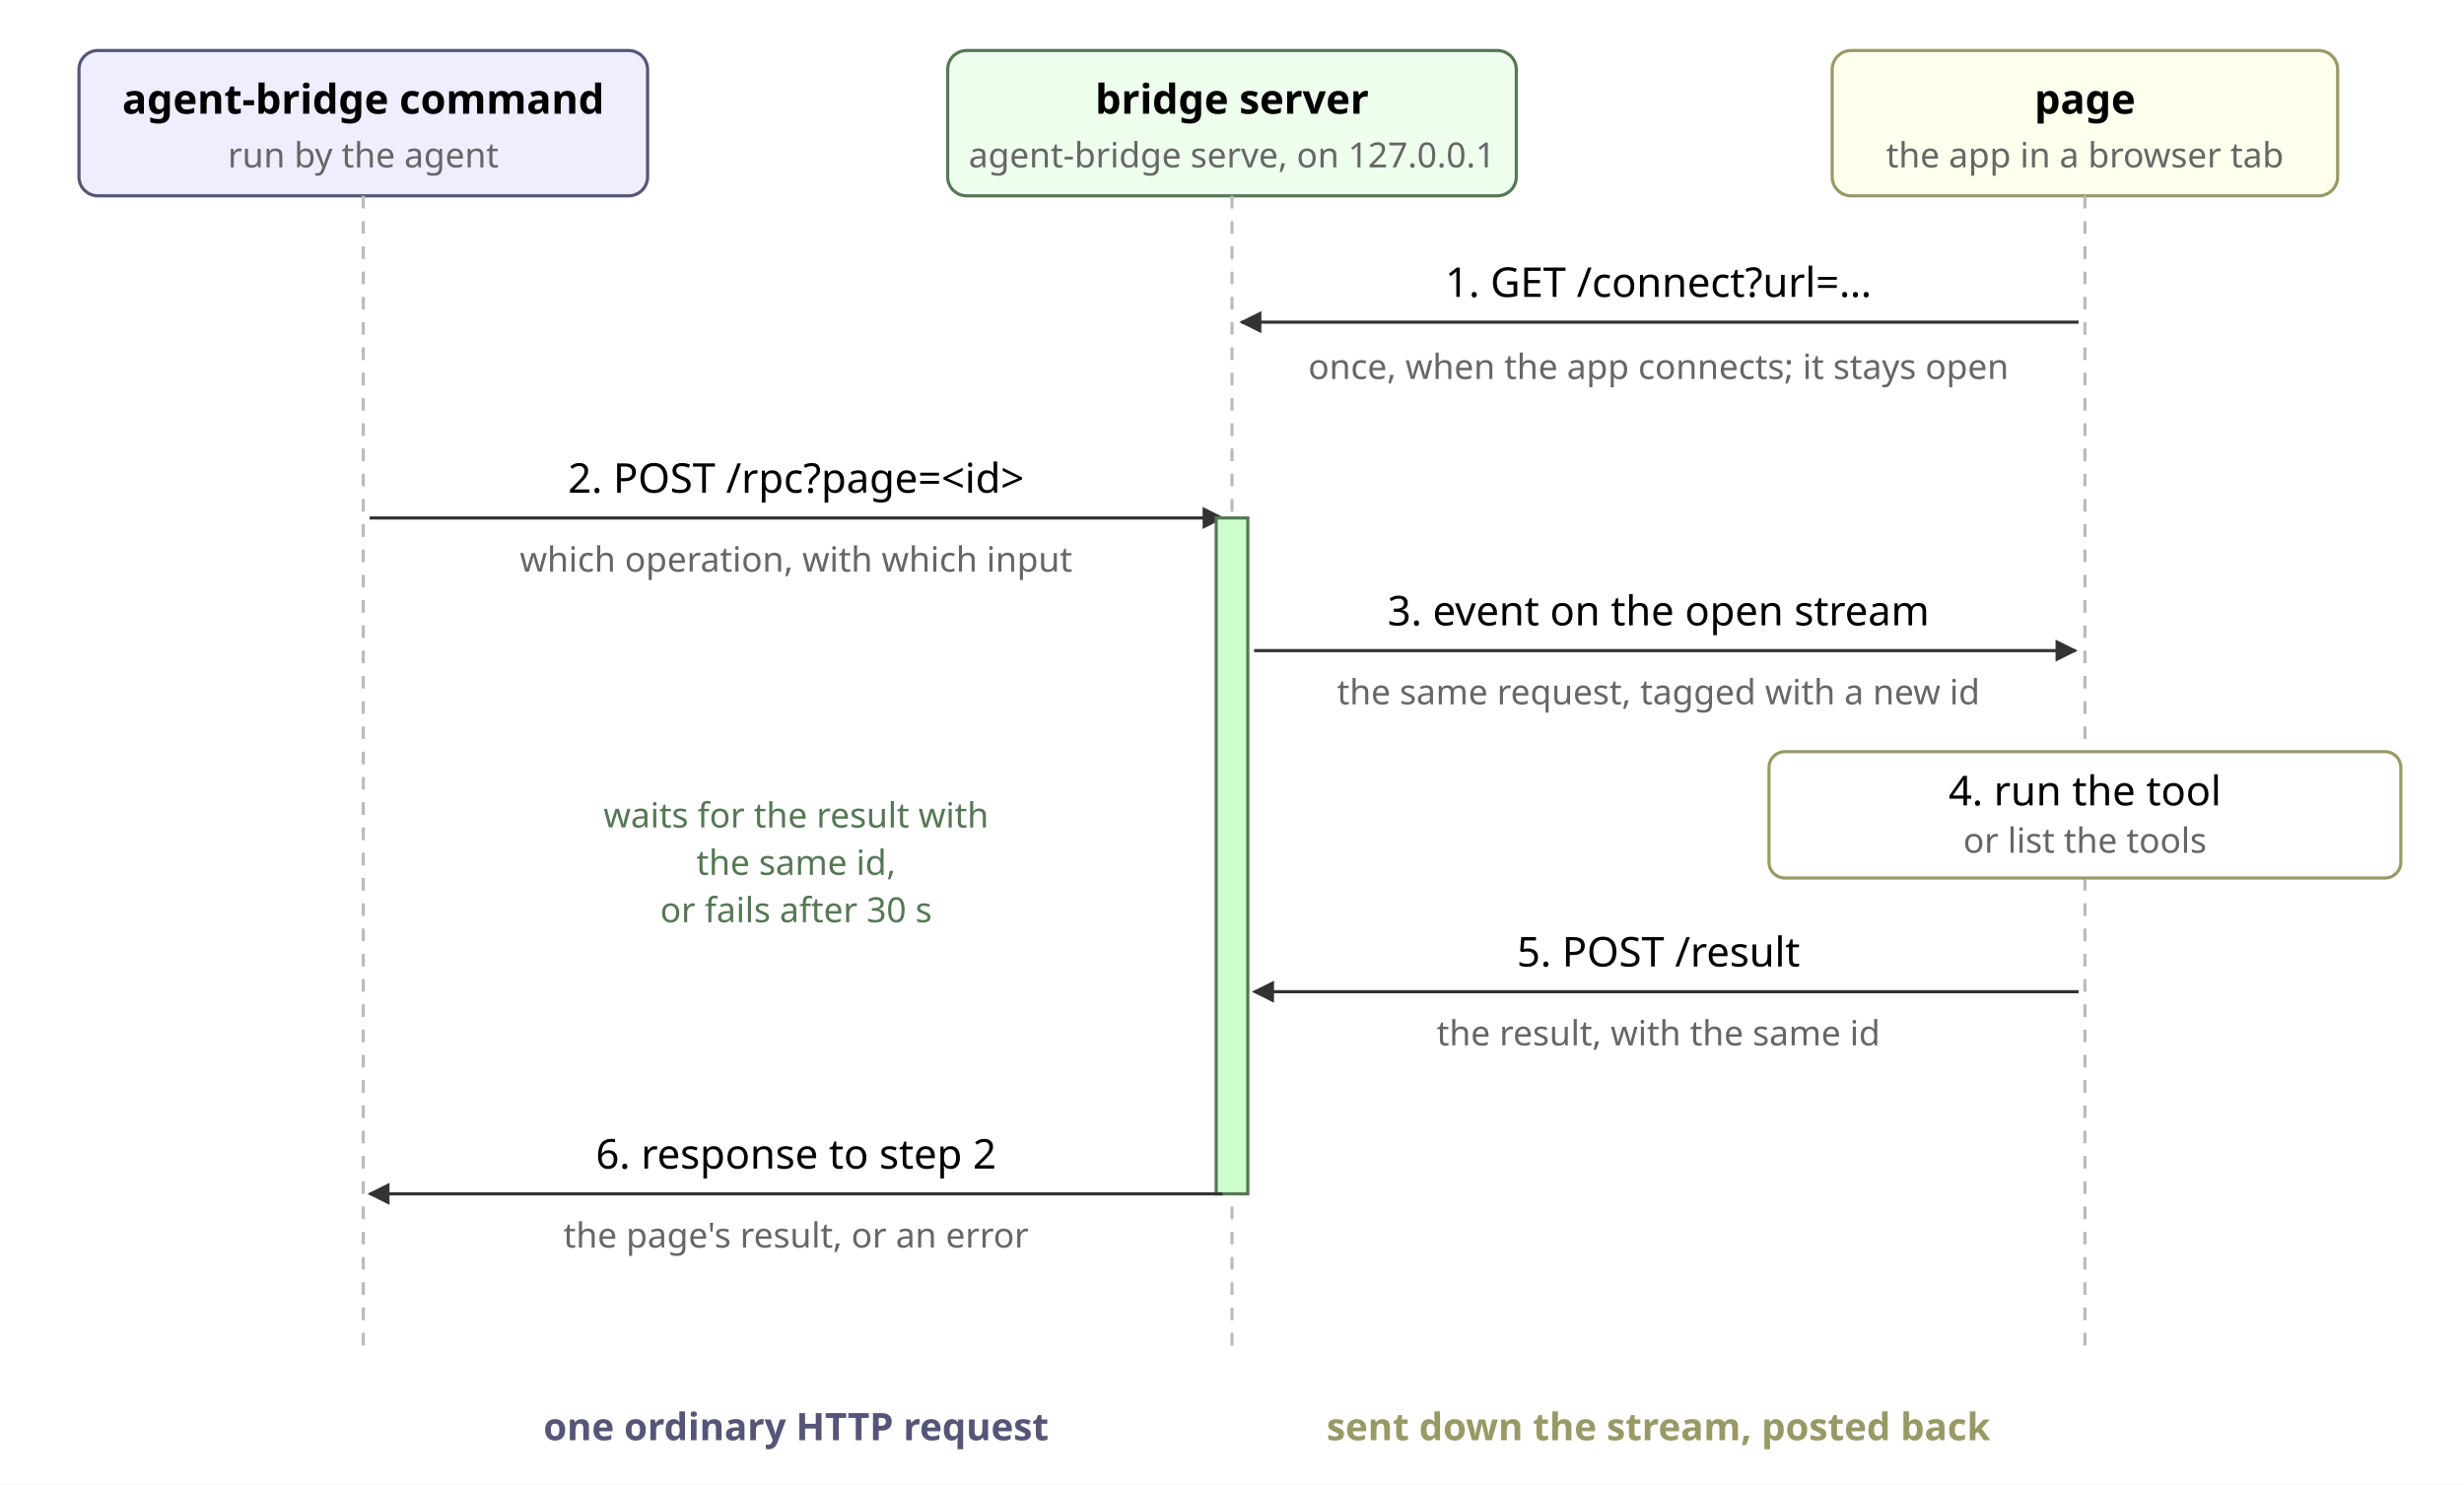
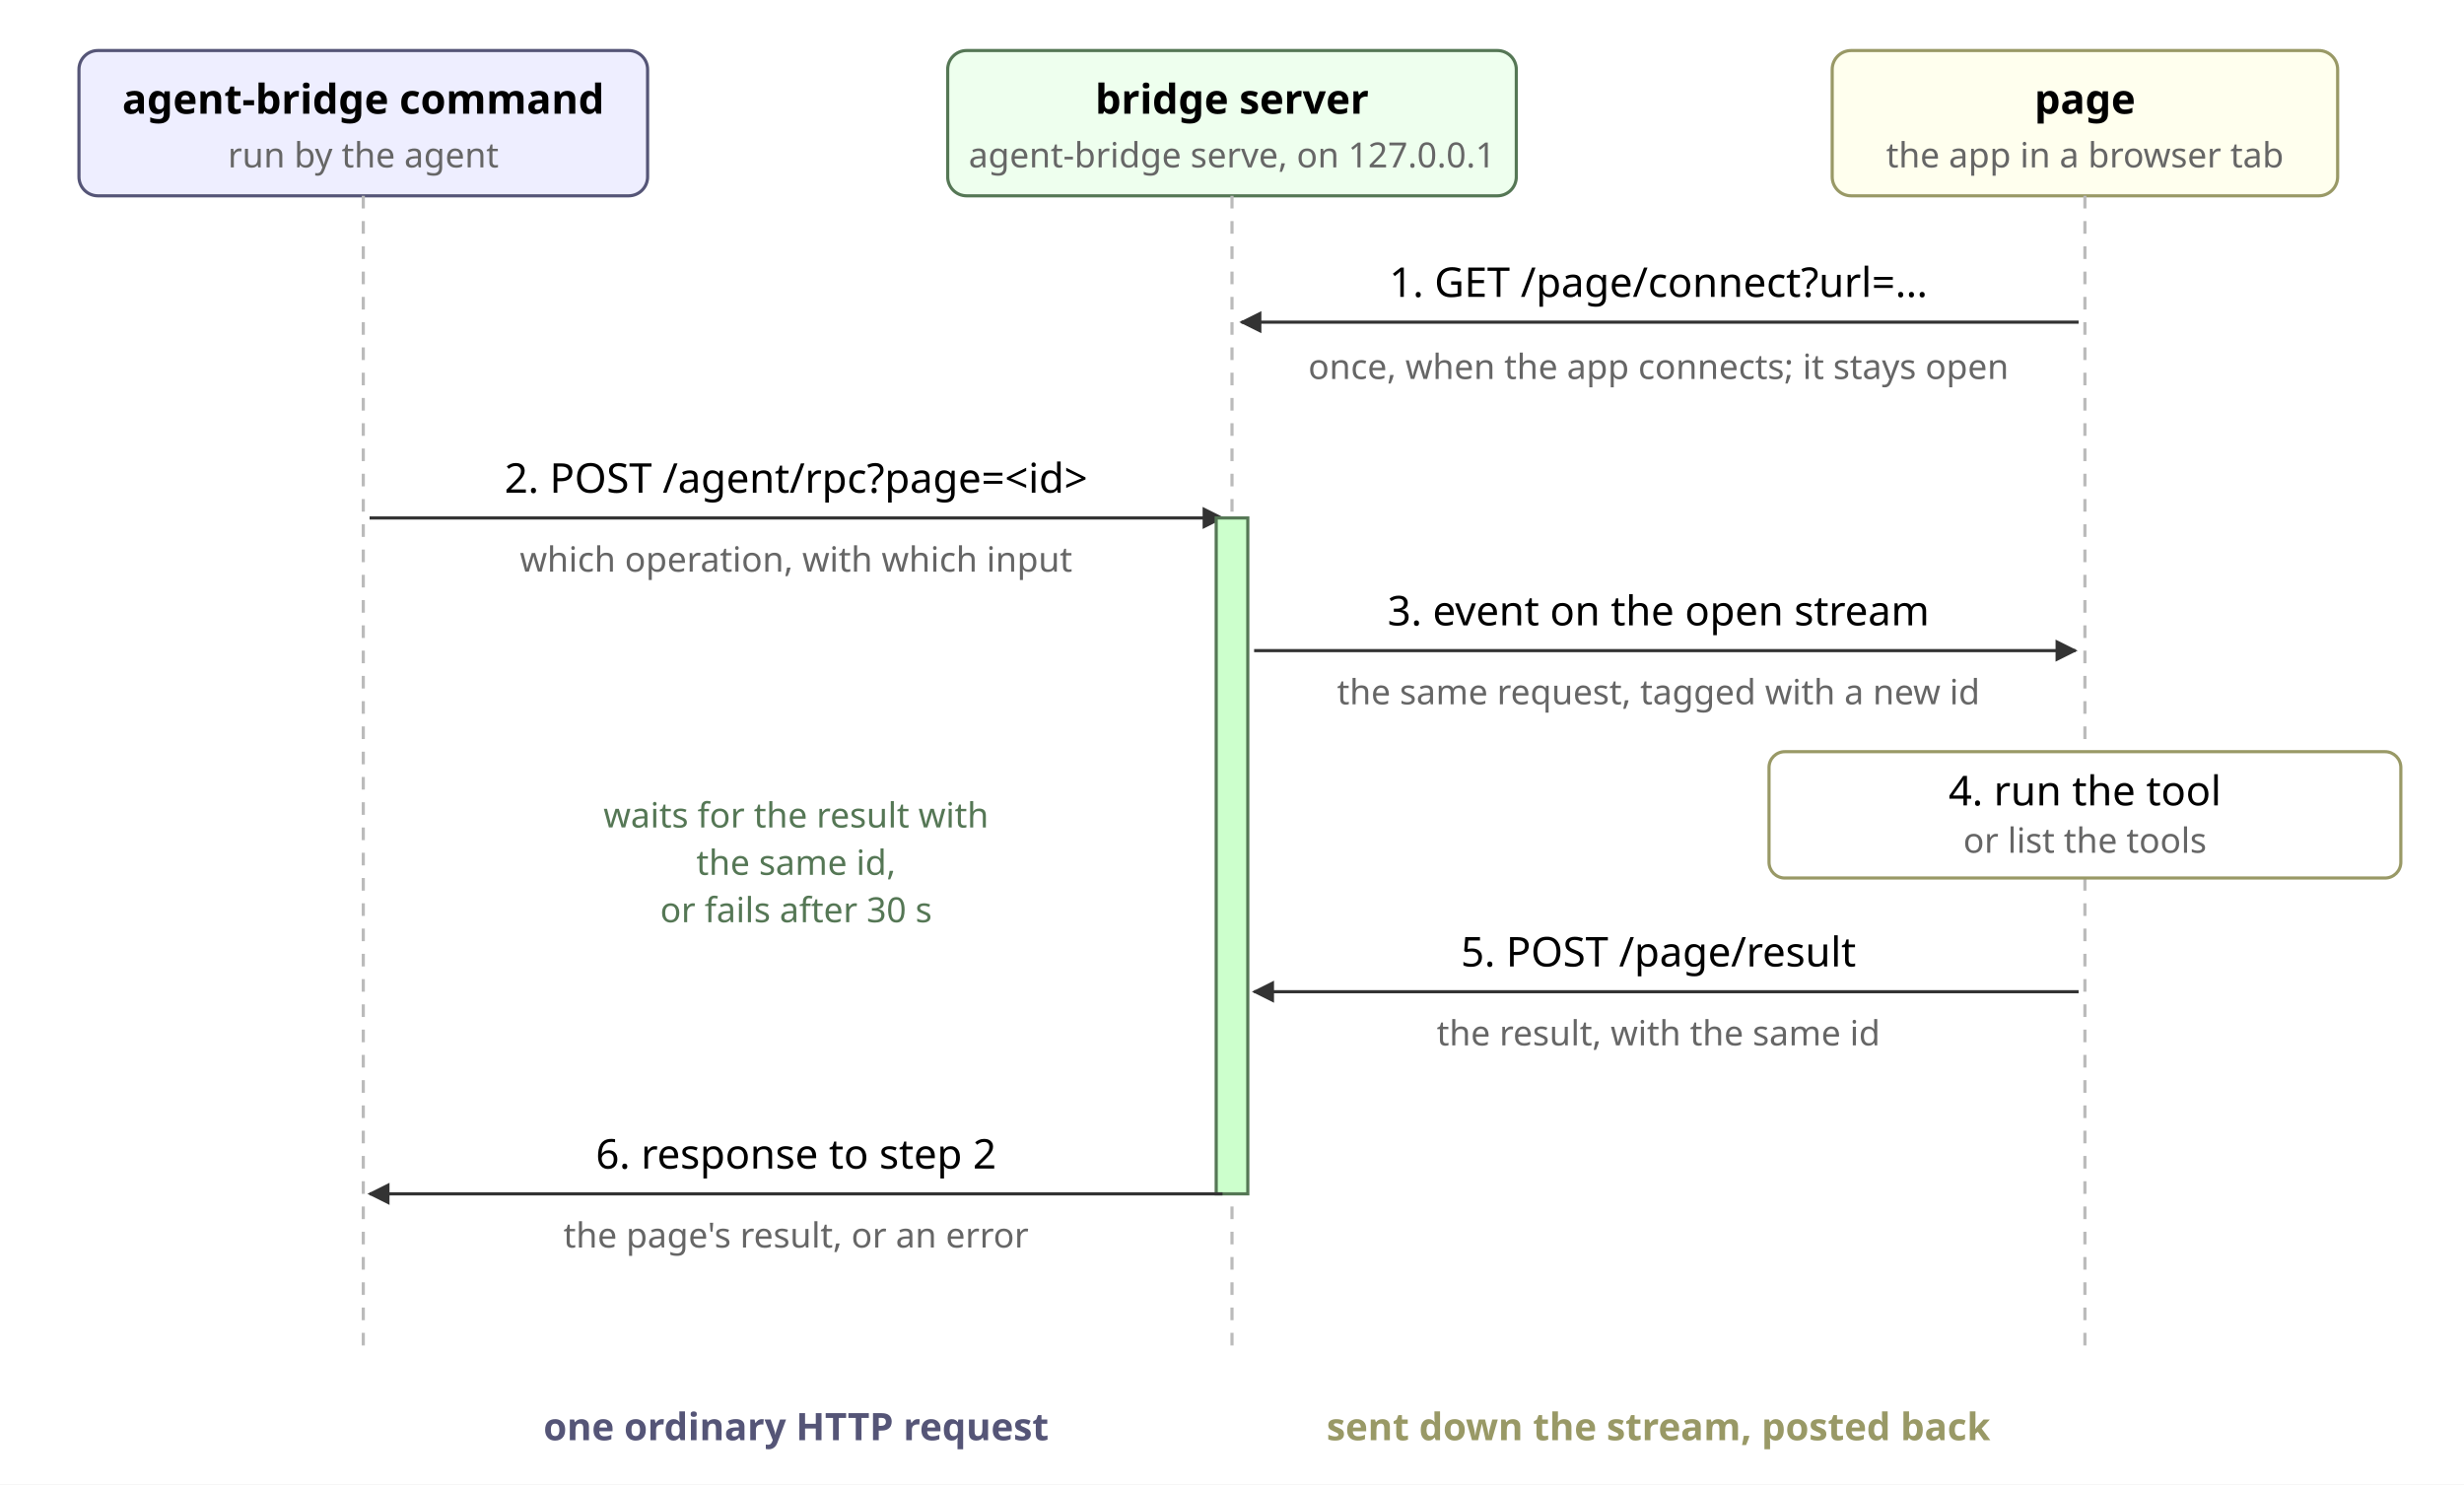
<svg xmlns="http://www.w3.org/2000/svg" width="780" height="470" viewBox="0 0 780 470" font-family="system-ui, sans-serif" font-size="13">
  <defs>
    <marker id="a" viewBox="0 0 10 10" refX="9" refY="5" markerWidth="7" markerHeight="7" orient="auto">
      <path d="M0,0 L10,5 L0,10 z" fill="#333" />
    </marker>
  </defs>
  <rect width="780" height="470" fill="#fff" />
  <rect x="25" y="16" width="180" height="46" rx="6" fill="#eef" stroke="#557" />
  <text x="115" y="36" text-anchor="middle" font-weight="bold">agent-bridge command</text>
  <text x="115" y="53" text-anchor="middle" fill="#666" font-size="11">run by the agent</text>
  <rect x="300" y="16" width="180" height="46" rx="6" fill="#efe" stroke="#575" />
  <text x="390" y="36" text-anchor="middle" font-weight="bold">bridge server</text>
  <text x="390" y="53" text-anchor="middle" fill="#666" font-size="11">agent-bridge serve, on 127.0.0.1</text>
  <rect x="580" y="16" width="160" height="46" rx="6" fill="#ffe" stroke="#996" />
  <text x="660" y="36" text-anchor="middle" font-weight="bold">page</text>
  <text x="660" y="53" text-anchor="middle" fill="#666" font-size="11">the app in a browser tab</text>
  <line x1="115" y1="62" x2="115" y2="430" stroke="#bbb" stroke-dasharray="4 4" />
  <line x1="390" y1="62" x2="390" y2="430" stroke="#bbb" stroke-dasharray="4 4" />
  <line x1="660" y1="62" x2="660" y2="430" stroke="#bbb" stroke-dasharray="4 4" />
-   <text x="525" y="94" text-anchor="middle">1. GET /connect?url=…</text>
+   <text x="525" y="94" text-anchor="middle">1. GET /page/connect?url=…</text>
  <line x1="658" y1="102" x2="393" y2="102" stroke="#333" marker-end="url(#a)" />
  <text x="525" y="120" text-anchor="middle" fill="#666" font-size="11">once, when the app connects; it stays open</text>
-   <text x="252" y="156" text-anchor="middle">2. POST /rpc?page=&lt;id&gt;</text>
+   <text x="252" y="156" text-anchor="middle">2. POST /agent/rpc?page=&lt;id&gt;</text>
  <line x1="117" y1="164" x2="387" y2="164" stroke="#333" marker-end="url(#a)" />
  <text x="252" y="181" text-anchor="middle" fill="#666" font-size="11">which operation, with which input</text>
  <rect x="385" y="164" width="10" height="214" fill="#cfc" stroke="#575" />
  <text x="525" y="198" text-anchor="middle">3. event on the open stream</text>
  <line x1="397" y1="206" x2="657" y2="206" stroke="#333" marker-end="url(#a)" />
  <text x="525" y="223" text-anchor="middle" fill="#666" font-size="11">the same request, tagged with a new id</text>
  <rect x="560" y="238" width="200" height="40" rx="5" fill="#fff" stroke="#996" />
  <text x="660" y="255" text-anchor="middle">4. run the tool</text>
  <text x="660" y="270" text-anchor="middle" fill="#666" font-size="11">or list the tools</text>
-   <text x="525" y="306" text-anchor="middle">5. POST /result</text>
+   <text x="525" y="306" text-anchor="middle">5. POST /page/result</text>
  <line x1="658" y1="314" x2="397" y2="314" stroke="#333" marker-end="url(#a)" />
  <text x="525" y="331" text-anchor="middle" fill="#666" font-size="11">the result, with the same id</text>
  <text x="252" y="262" text-anchor="middle" fill="#575" font-size="11">waits for the result with</text>
  <text x="252" y="277" text-anchor="middle" fill="#575" font-size="11">the same id,</text>
  <text x="252" y="292" text-anchor="middle" fill="#575" font-size="11">or fails after 30 s</text>
  <text x="252" y="370" text-anchor="middle">6. response to step 2</text>
  <line x1="387" y1="378" x2="117" y2="378" stroke="#333" marker-end="url(#a)" />
  <text x="252" y="395" text-anchor="middle" fill="#666" font-size="11">the page's result, or an error</text>
  <text x="252" y="456" text-anchor="middle" fill="#557" font-weight="bold" font-size="12">one ordinary HTTP request</text>
  <text x="525" y="456" text-anchor="middle" fill="#996" font-weight="bold" font-size="12">sent down the stream, posted back</text>
</svg>
